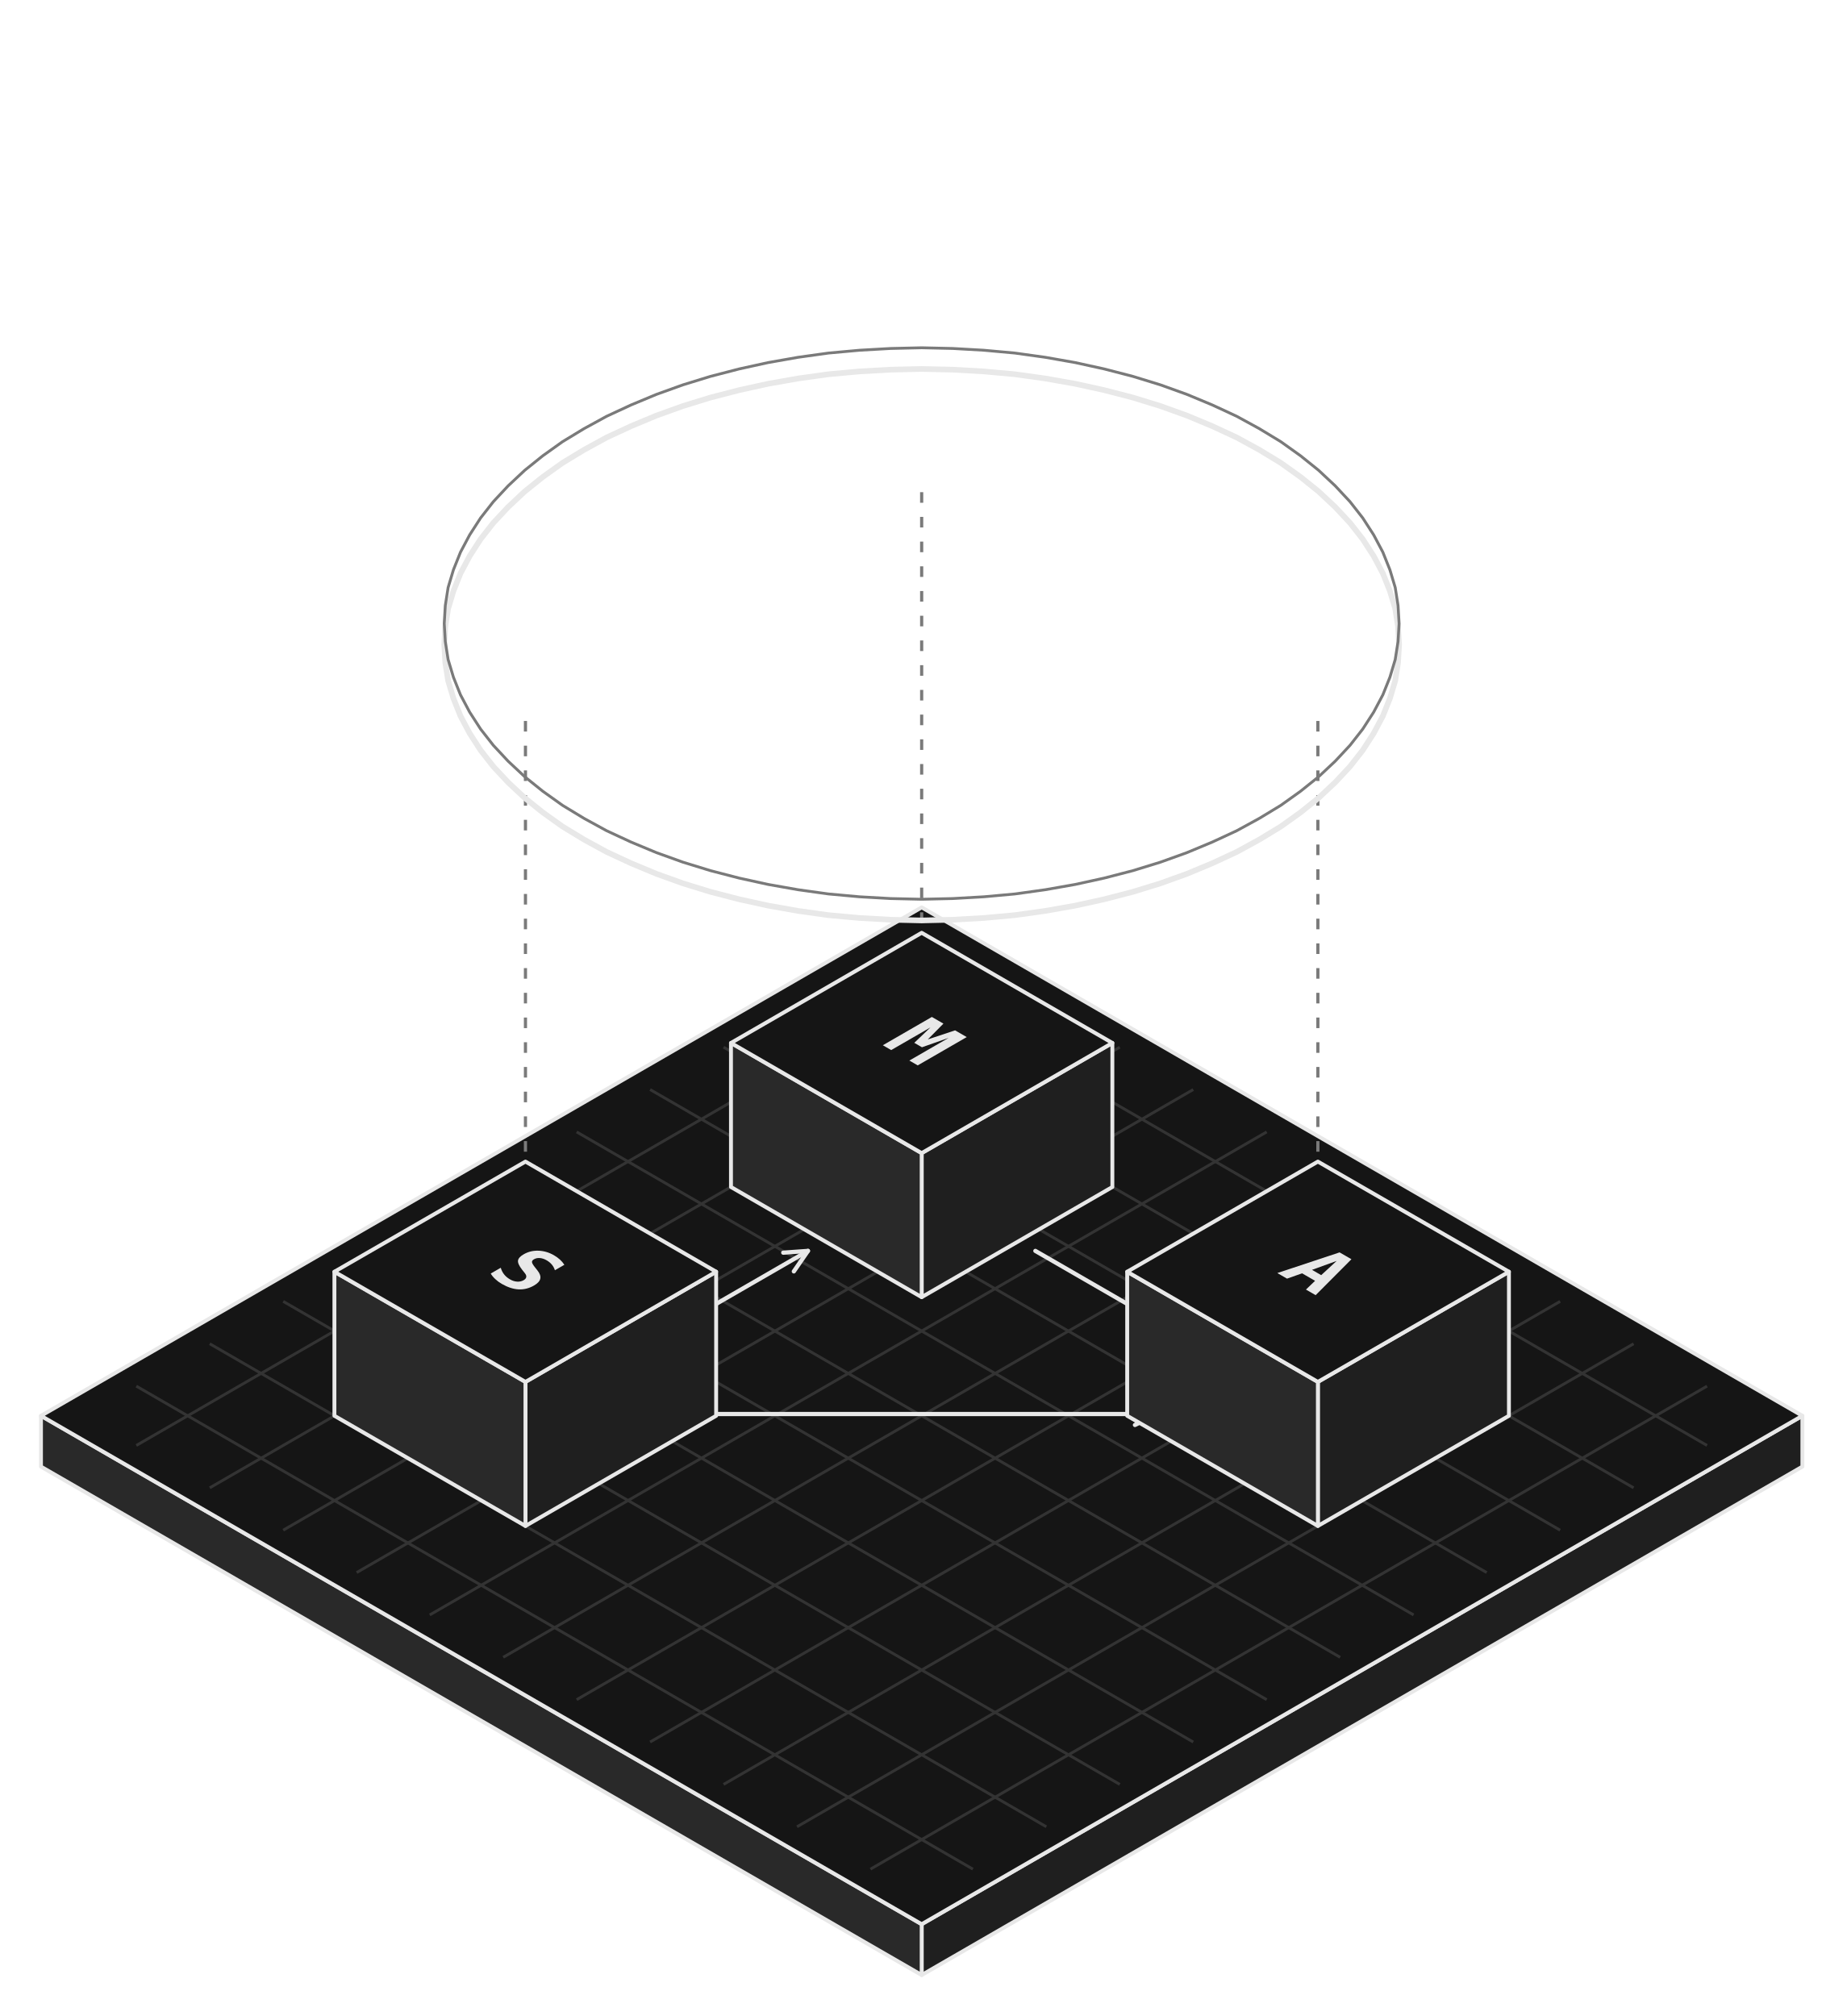
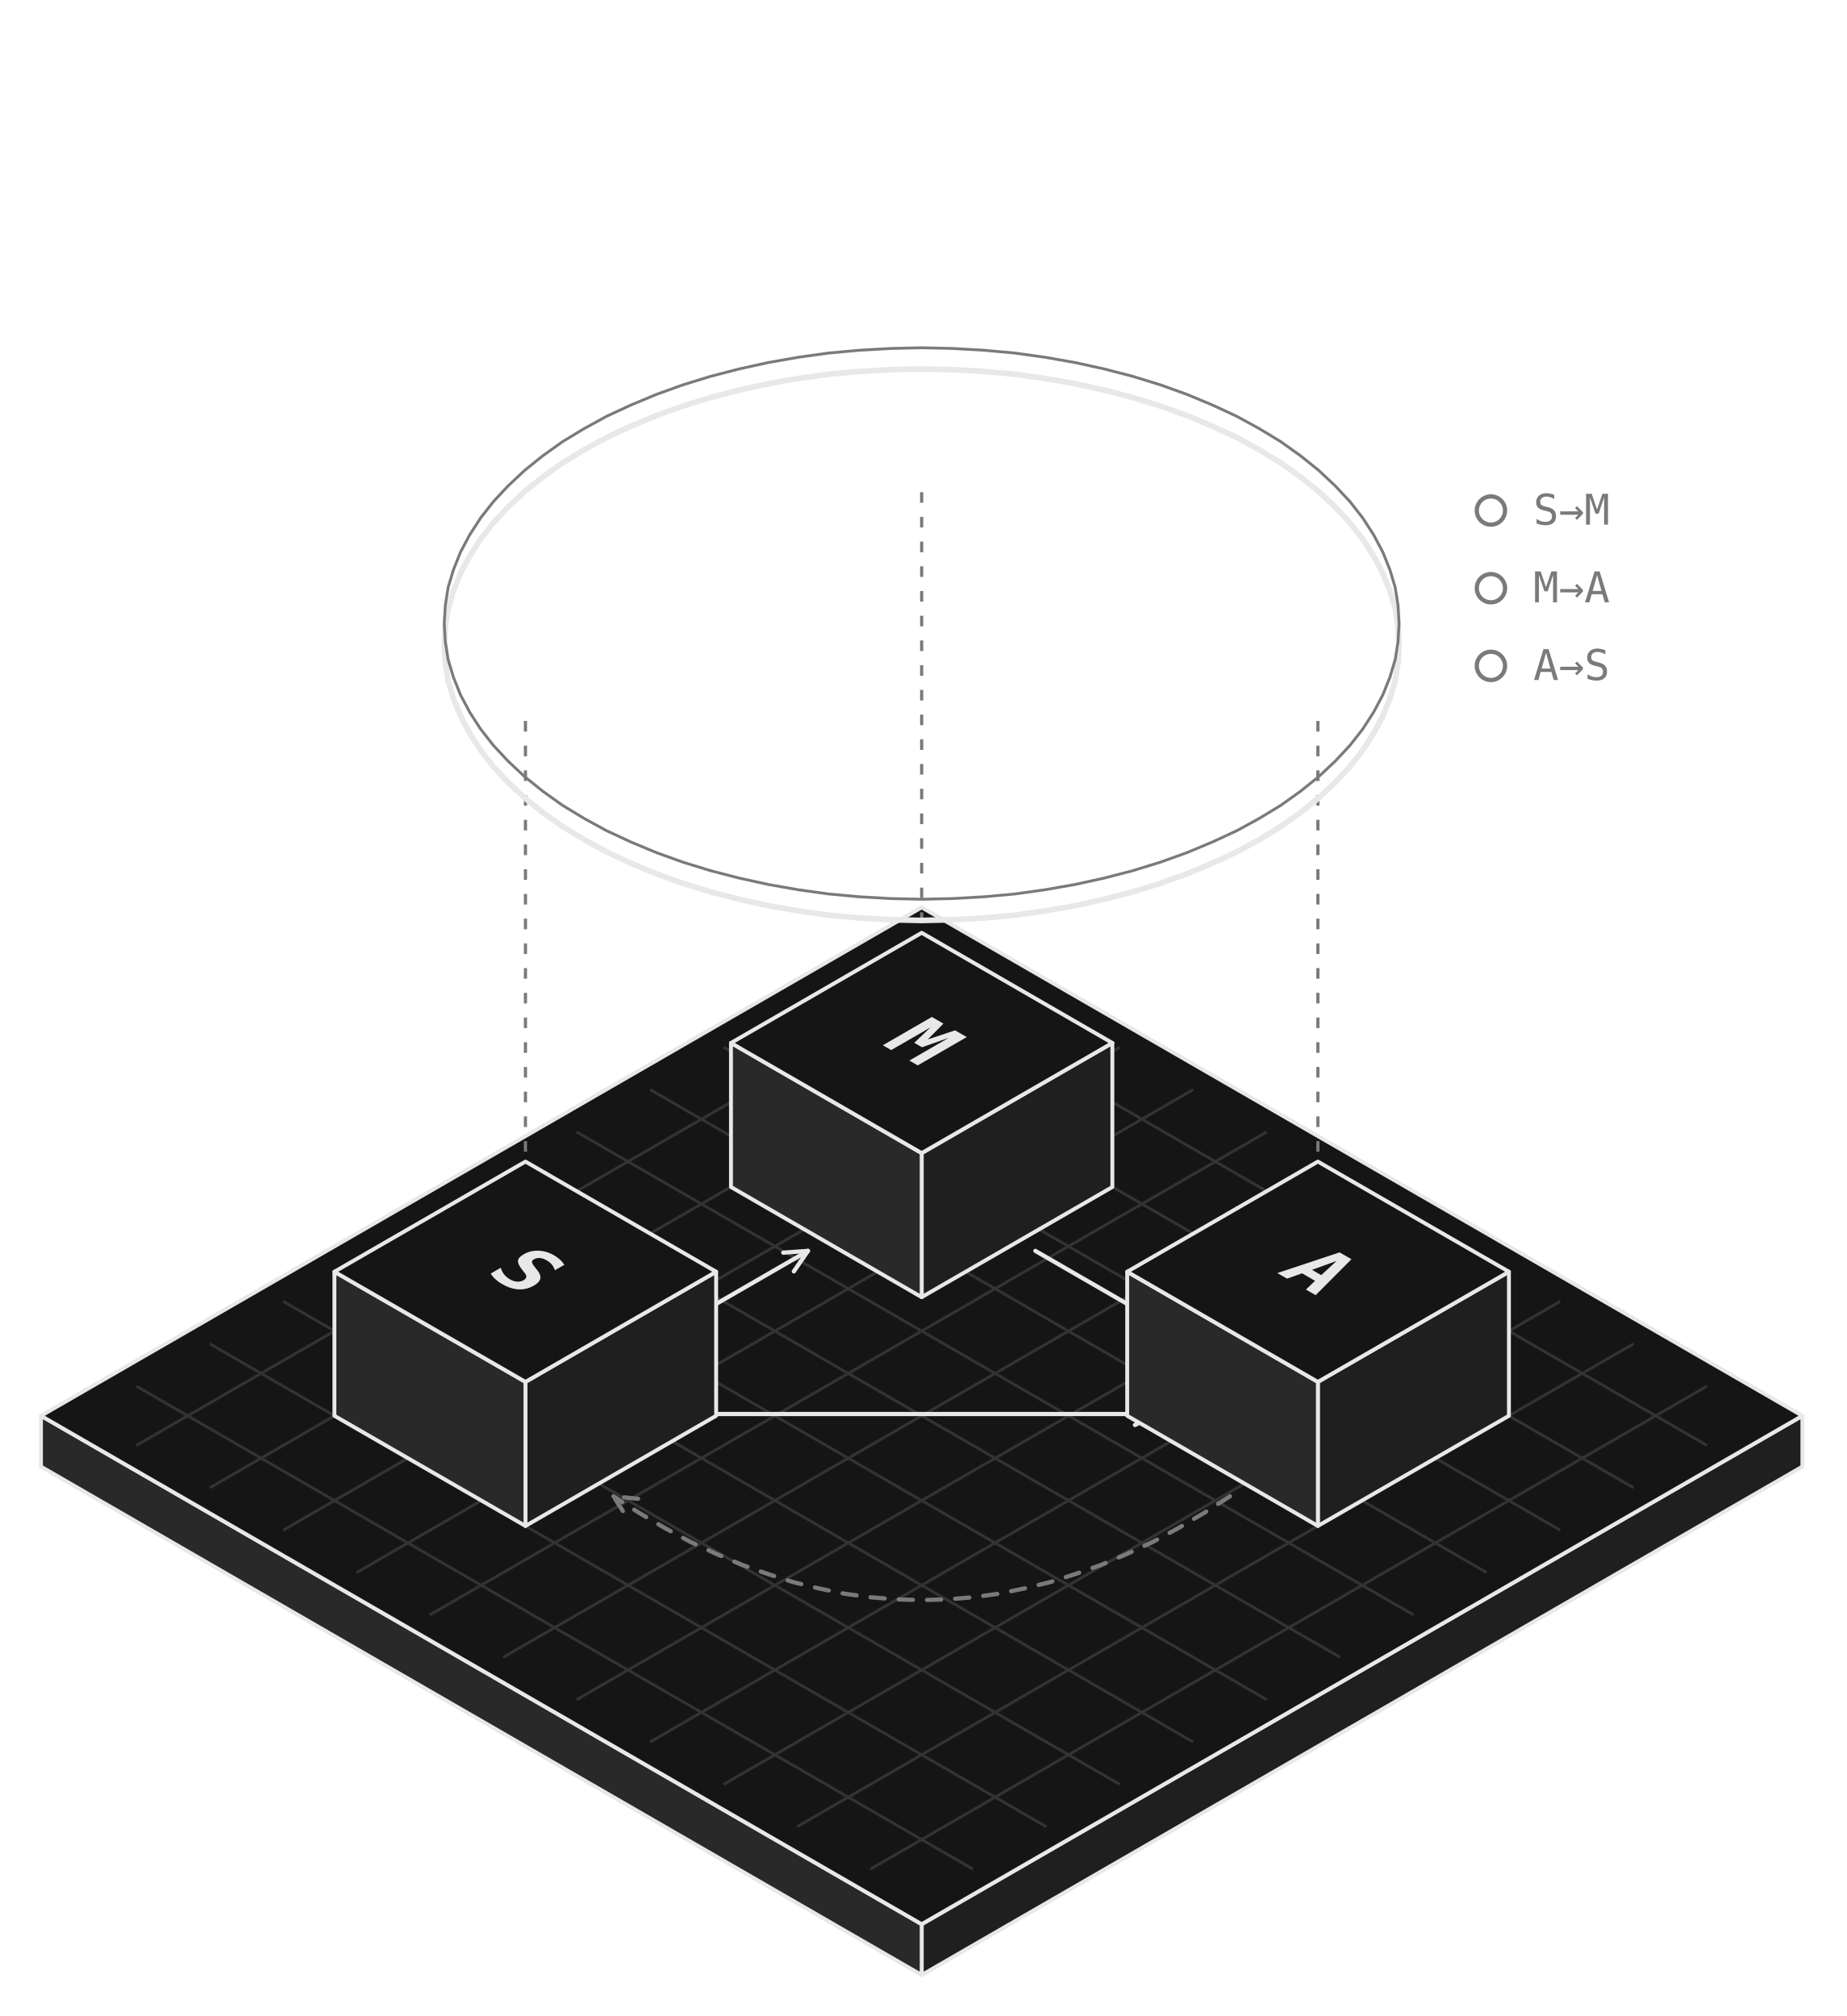
<svg xmlns="http://www.w3.org/2000/svg" viewBox="-261 -257 523 571" width="523" height="571" role="img" aria-label="Sensing, Memory, and Action on a plate, with a ring above them">
-   <style>.top{fill:#151515;stroke:#e8e8e8;stroke-width:1.1;stroke-linejoin:round}.side{fill:#1f1f1f;stroke:#e8e8e8;stroke-width:1.1;stroke-linejoin:round}.front{fill:#292929;stroke:#e8e8e8;stroke-width:1.1;stroke-linejoin:round}.grid{fill:none;stroke:#333333;stroke-width:0.8}.flow{fill:none;stroke:#e8e8e8;stroke-width:1.2;stroke-linecap:round;stroke-linejoin:round}.sight{fill:none;stroke:#7a7a7a;stroke-width:0.9;stroke-dasharray:3 4}.ring{fill:none;stroke:#e8e8e8;stroke-width:1.6}.ring2{fill:none;stroke:#7a7a7a;stroke-width:0.8}.label{fill:#e8e8e8;font:600 22px "Geist Mono",ui-monospace,Menlo,monospace}</style>
+   <style>.top{fill:#151515;stroke:#e8e8e8;stroke-width:1.1;stroke-linejoin:round}.side{fill:#1f1f1f;stroke:#e8e8e8;stroke-width:1.1;stroke-linejoin:round}.front{fill:#292929;stroke:#e8e8e8;stroke-width:1.1;stroke-linejoin:round}.grid{fill:none;stroke:#333333;stroke-width:0.8}.flow{fill:none;stroke:#e8e8e8;stroke-width:1.2;stroke-linecap:round;stroke-linejoin:round}.sight{fill:none;stroke:#7a7a7a;stroke-width:0.9;stroke-dasharray:3 4}.ring{fill:none;stroke:#e8e8e8;stroke-width:1.6}.ring2{fill:none;stroke:#7a7a7a;stroke-width:0.8}.ring-on{fill:none;stroke:#e8e8e8;stroke-width:3}.back{stroke:#7a7a7a;stroke-dasharray:4 4}.track{fill:none;stroke:none}.packet{fill:#e8e8e8}.bead{fill:#151515;stroke:#e8e8e8;stroke-width:1.6}.chan{fill:#e8e8e8;font:600 12px ui-monospace,"Geist Mono",Menlo,monospace}.chan.dim{fill:#7a7a7a;font-weight:500}.todo{fill:none;stroke:#7a7a7a;stroke-width:1.2}.done{fill:#e8e8e8;stroke:#e8e8e8;stroke-width:1.2}.label{fill:#e8e8e8;font:600 22px "Geist Mono",ui-monospace,Menlo,monospace}</style>
  <polygon class="side" points="249.4,144.0 0.0,288.0 0.0,302.4 249.4,158.4" />
  <polygon class="front" points="-249.4,144.0 0.0,288.0 0.0,302.4 -249.4,158.4" />
  <polygon class="top" points="0.0,0.0 249.4,144.0 0.0,288.0 -249.4,144.0" />
  <path class="grid" d="M14.5,15.6 L-222.4,152.4" />
  <path class="grid" d="M-14.5,15.6 L222.4,152.4" />
  <path class="grid" d="M35.3,27.6 L-201.6,164.4" />
  <path class="grid" d="M-35.3,27.6 L201.6,164.4" />
  <path class="grid" d="M56.1,39.6 L-180.8,176.4" />
  <path class="grid" d="M-56.1,39.6 L180.8,176.4" />
  <path class="grid" d="M76.9,51.6 L-160.0,188.4" />
  <path class="grid" d="M-76.9,51.6 L160.0,188.4" />
  <path class="grid" d="M97.7,63.6 L-139.3,200.4" />
  <path class="grid" d="M-97.7,63.6 L139.3,200.4" />
  <path class="grid" d="M118.5,75.6 L-118.5,212.4" />
  <path class="grid" d="M-118.5,75.6 L118.5,212.4" />
  <path class="grid" d="M139.3,87.6 L-97.7,224.4" />
  <path class="grid" d="M-139.3,87.6 L97.7,224.4" />
  <path class="grid" d="M160.0,99.6 L-76.9,236.4" />
  <path class="grid" d="M-160.0,99.6 L76.9,236.4" />
  <path class="grid" d="M180.8,111.6 L-56.1,248.4" />
  <path class="grid" d="M-180.8,111.6 L56.1,248.4" />
  <path class="grid" d="M201.6,123.6 L-35.3,260.4" />
  <path class="grid" d="M-201.6,123.6 L35.3,260.4" />
  <path class="grid" d="M222.4,135.6 L-14.5,272.4" />
  <path class="grid" d="M-222.4,135.6 L14.5,272.4" />
  <path class="flow" d="M-80.0,124.9 L-32.2,97.3" />
  <path class="flow" d="M-36.2,103.1 L-32.2,97.3 L-39.2,97.8" />
  <path class="flow" d="M32.2,97.3 L80.0,124.9" />
  <path class="flow" d="M73.0,124.4 L80.0,124.9 L76.1,119.1" />
  <path class="flow" d="M-66.7,143.5 L66.7,143.5" />
  <path class="flow" d="M60.4,146.6 L66.7,143.5 L60.4,140.5" />
+   <path class="flow back" d="M87.3,166.8 L80.0,171.5 L72.7,175.8 L65.5,179.7 L58.2,183.1 L50.9,186.2 L43.6,188.8 L36.4,191.1 L29.1,192.9 L21.8,194.4 L14.5,195.4 L7.3,196.0 L0.0,196.2 L-7.3,196.0 L-14.5,195.4 L-21.8,194.4 L-29.1,192.9 L-36.4,191.1 L-43.6,188.8 L-50.9,186.2 L-58.2,183.1 L-65.5,179.7 L-72.7,175.8 L-80.0,171.5 L-87.3,166.8" id="ch-as" />
+   <path class="flow back" d="M-80.3,167.5 L-87.3,166.8 L-83.5,172.7" />
+   <path class="track" d="M-80.0,124.9 L-32.2,97.3" id="ch-sm" />
+   <path class="track" d="M32.2,97.3 L80.0,124.9" id="ch-ma" />
  <path class="sight" d="M0.0,-117.6 L0.0,33.6" />
  <path class="sight" d="M-112.2,-52.8 L-112.2,98.4" />
  <path class="sight" d="M112.2,-52.8 L112.2,98.4" />
  <polygon class="side" points="54.0,79.2 0.0,110.4 0.0,69.6 54.0,38.4" />
  <polygon class="front" points="-54.0,79.2 0.0,110.4 0.0,69.6 -54.0,38.4" />
  <polygon class="top" points="0.0,7.2 54.0,38.4 0.0,69.6 -54.0,38.4" />
  <text class="label" transform="matrix(0.866,0.5,-0.866,0.5,0.0,38.4)" x="0" y="7" text-anchor="middle">M</text>
  <polygon class="side" points="-58.2,144.0 -112.2,175.2 -112.2,134.4 -58.2,103.2" />
  <polygon class="front" points="-166.3,144.0 -112.2,175.2 -112.2,134.4 -166.3,103.2" />
  <polygon class="top" points="-112.2,72.0 -58.2,103.2 -112.2,134.4 -166.3,103.2" />
  <text class="label" transform="matrix(0.866,0.5,-0.866,0.5,-112.2,103.2)" x="0" y="7" text-anchor="middle">S</text>
  <polygon class="side" points="166.3,144.0 112.2,175.2 112.2,134.4 166.3,103.2" />
  <polygon class="front" points="58.2,144.0 112.2,175.2 112.2,134.4 58.2,103.2" />
  <polygon class="top" points="112.2,72.0 166.3,103.2 112.2,134.4 58.2,103.2" />
  <text class="label" transform="matrix(0.866,0.5,-0.866,0.5,112.2,103.2)" x="0" y="7" text-anchor="middle">A</text>
  <path class="ring" d="M95.6,-19.2 L89.2,-15.7 L82.3,-12.5 L75.1,-9.5 L67.6,-6.8 L59.8,-4.4 L51.7,-2.3 L43.5,-0.5 L35.0,1.0 L26.4,2.2 L17.6,3.0 L8.8,3.5 L0.0,3.7 L-8.8,3.5 L-17.6,3.0 L-26.4,2.2 L-35.0,1.0 L-43.5,-0.5 L-51.7,-2.3 L-59.8,-4.4 L-67.6,-6.8 L-75.1,-9.5 L-82.3,-12.5 L-89.2,-15.7 L-95.6,-19.2 L-101.7,-22.9 L-107.3,-26.9 L-112.4,-31.0 L-117.1,-35.4 L-121.3,-39.9 L-124.9,-44.5 L-128.0,-49.3 L-130.6,-54.2 L-132.6,-59.2 L-134.1,-64.2 L-134.9,-69.3 L-135.2,-74.4 L-134.9,-79.5 L-134.1,-84.6 L-132.6,-89.6 L-130.6,-94.6 L-128.0,-99.5 L-124.9,-104.3 L-121.3,-108.9 L-117.1,-113.4 L-112.4,-117.8 L-107.3,-121.9 L-101.7,-125.9 L-95.6,-129.6 L-89.2,-133.1 L-82.3,-136.3 L-75.1,-139.3 L-67.6,-142.0 L-59.8,-144.4 L-51.7,-146.5 L-43.5,-148.3 L-35.0,-149.8 L-26.4,-151.0 L-17.6,-151.8 L-8.8,-152.3 L-0.0,-152.5 L8.8,-152.3 L17.6,-151.8 L26.4,-151.0 L35.0,-149.8 L43.5,-148.3 L51.7,-146.5 L59.8,-144.4 L67.6,-142.0 L75.1,-139.3 L82.3,-136.3 L89.2,-133.1 L95.6,-129.6 L101.7,-125.9 L107.3,-121.9 L112.4,-117.8 L117.1,-113.4 L121.3,-108.9 L124.9,-104.3 L128.0,-99.5 L130.6,-94.6 L132.6,-89.6 L134.1,-84.6 L134.9,-79.5 L135.2,-74.4 L134.9,-69.3 L134.1,-64.2 L132.6,-59.2 L130.6,-54.2 L128.0,-49.3 L124.9,-44.5 L121.3,-39.9 L117.1,-35.4 L112.4,-31.0 L107.3,-26.9 L101.7,-22.9 L95.6,-19.2" />
  <path class="ring2" d="M95.6,-25.2 L89.2,-21.7 L82.3,-18.5 L75.1,-15.5 L67.6,-12.8 L59.8,-10.4 L51.7,-8.3 L43.5,-6.5 L35.0,-5.0 L26.4,-3.8 L17.6,-3.0 L8.8,-2.5 L0.0,-2.3 L-8.8,-2.5 L-17.6,-3.0 L-26.4,-3.8 L-35.0,-5.0 L-43.5,-6.5 L-51.7,-8.3 L-59.8,-10.4 L-67.6,-12.8 L-75.1,-15.5 L-82.3,-18.5 L-89.2,-21.7 L-95.6,-25.2 L-101.7,-28.9 L-107.3,-32.9 L-112.4,-37.0 L-117.1,-41.4 L-121.3,-45.9 L-124.9,-50.5 L-128.0,-55.3 L-130.6,-60.2 L-132.6,-65.2 L-134.1,-70.2 L-134.9,-75.3 L-135.2,-80.4 L-134.9,-85.5 L-134.1,-90.6 L-132.6,-95.6 L-130.6,-100.6 L-128.0,-105.5 L-124.9,-110.3 L-121.3,-114.9 L-117.1,-119.4 L-112.4,-123.8 L-107.3,-127.9 L-101.7,-131.9 L-95.6,-135.6 L-89.2,-139.1 L-82.3,-142.3 L-75.1,-145.3 L-67.6,-148.0 L-59.8,-150.4 L-51.7,-152.5 L-43.5,-154.3 L-35.0,-155.8 L-26.4,-157.0 L-17.6,-157.8 L-8.8,-158.3 L-0.0,-158.5 L8.8,-158.3 L17.6,-157.8 L26.4,-157.0 L35.0,-155.8 L43.5,-154.3 L51.7,-152.5 L59.8,-150.4 L67.6,-148.0 L75.1,-145.3 L82.3,-142.3 L89.2,-139.1 L95.6,-135.6 L101.7,-131.9 L107.3,-127.9 L112.4,-123.8 L117.1,-119.4 L121.3,-114.9 L124.9,-110.3 L128.0,-105.5 L130.6,-100.6 L132.6,-95.6 L134.1,-90.6 L134.9,-85.5 L135.2,-80.4 L134.9,-75.3 L134.1,-70.2 L132.6,-65.2 L130.6,-60.2 L128.0,-55.3 L124.9,-50.5 L121.3,-45.9 L117.1,-41.4 L112.4,-37.0 L107.3,-32.9 L101.7,-28.9 L95.6,-25.2" />
+   <circle class="packet" r="3.4" opacity="0">
+     <animateMotion dur="10.0s" repeatCount="indefinite" calcMode="linear" keyPoints="0;0;1;1" keyTimes="0;0.04;0.14;1">
+       <mpath href="#ch-sm" />
+     </animateMotion>
+     <animate attributeName="opacity" dur="10.0s" repeatCount="indefinite" calcMode="discrete" keyTimes="0;0.04;0.14" values="0;1;0" />
+   </circle>
+   <circle class="todo" cx="161.2" cy="-112.4" r="4" />
+   <text class="chan dim" x="173.2" y="-108.4">S→M</text>
+   <g opacity="0">
+     <circle class="done" cx="161.2" cy="-112.4" r="4" />
+     <text class="chan" x="173.2" y="-108.4">S→M</text>
+     <animate attributeName="opacity" dur="10.0s" repeatCount="indefinite" calcMode="linear" keyTimes="0;0.14;0.165;0.92;0.97;1" values="0;0;1;1;0;0" />
+   </g>
+   <path class="track" d="M0.0,33.6 L0.0,-117.6" id="up-0" />
+   <circle class="packet" r="3.4" opacity="0">
+     <animateMotion dur="10.0s" repeatCount="indefinite" calcMode="linear" keyPoints="0;0;1;1" keyTimes="0;0.14;0.2;1">
+       <mpath href="#up-0" />
+     </animateMotion>
+     <animate attributeName="opacity" dur="10.0s" repeatCount="indefinite" calcMode="discrete" keyTimes="0;0.14;0.2" values="0;1;0" />
+   </circle>
+   <circle class="bead" cx="-124.5" cy="-43.9" r="4" opacity="0">
+     <animate attributeName="opacity" dur="10.0s" repeatCount="indefinite" calcMode="linear" keyTimes="0;0.2;0.225;0.92;0.97;1" values="0;0;1;1;0;0" />
+   </circle>
+   <circle class="packet" r="3.4" opacity="0">
+     <animateMotion dur="10.0s" repeatCount="indefinite" calcMode="linear" keyPoints="0;0;1;1" keyTimes="0;0.26;0.36;1">
+       <mpath href="#ch-ma" />
+     </animateMotion>
+     <animate attributeName="opacity" dur="10.0s" repeatCount="indefinite" calcMode="discrete" keyTimes="0;0.26;0.36" values="0;1;0" />
+   </circle>
+   <circle class="todo" cx="161.2" cy="-90.4" r="4" />
+   <text class="chan dim" x="173.2" y="-86.4">M→A</text>
+   <g opacity="0">
+     <circle class="done" cx="161.2" cy="-90.4" r="4" />
+     <text class="chan" x="173.2" y="-86.4">M→A</text>
+     <animate attributeName="opacity" dur="10.0s" repeatCount="indefinite" calcMode="linear" keyTimes="0;0.36;0.385;0.92;0.97;1" values="0;0;1;1;0;0" />
+   </g>
+   <path class="track" d="M112.2,98.4 L112.2,-52.8" id="up-1" />
+   <circle class="packet" r="3.4" opacity="0">
+     <animateMotion dur="10.0s" repeatCount="indefinite" calcMode="linear" keyPoints="0;0;1;1" keyTimes="0;0.36;0.42;1">
+       <mpath href="#up-1" />
+     </animateMotion>
+     <animate attributeName="opacity" dur="10.0s" repeatCount="indefinite" calcMode="discrete" keyTimes="0;0.36;0.42" values="0;1;0" />
+   </circle>
+   <circle class="bead" cx="-61.4" cy="-4.8" r="4" opacity="0">
+     <animate attributeName="opacity" dur="10.0s" repeatCount="indefinite" calcMode="linear" keyTimes="0;0.42;0.445;0.92;0.97;1" values="0;0;1;1;0;0" />
+   </circle>
+   <circle class="packet" r="3.4" opacity="0">
+     <animateMotion dur="10.0s" repeatCount="indefinite" calcMode="linear" keyPoints="0;0;1;1" keyTimes="0;0.48;0.61;1">
+       <mpath href="#ch-as" />
+     </animateMotion>
+     <animate attributeName="opacity" dur="10.0s" repeatCount="indefinite" calcMode="discrete" keyTimes="0;0.48;0.61" values="0;1;0" />
+   </circle>
+   <circle class="todo" cx="161.2" cy="-68.4" r="4" />
+   <text class="chan dim" x="173.2" y="-64.4">A→S</text>
+   <g opacity="0">
+     <circle class="done" cx="161.2" cy="-68.4" r="4" />
+     <text class="chan" x="173.2" y="-64.4">A→S</text>
+     <animate attributeName="opacity" dur="10.0s" repeatCount="indefinite" calcMode="linear" keyTimes="0;0.61;0.635;0.92;0.97;1" values="0;0;1;1;0;0" />
+   </g>
+   <path class="track" d="M-112.2,98.4 L-112.2,-52.8" id="up-2" />
+   <circle class="packet" r="3.4" opacity="0">
+     <animateMotion dur="10.0s" repeatCount="indefinite" calcMode="linear" keyPoints="0;0;1;1" keyTimes="0;0.61;0.67;1">
+       <mpath href="#up-2" />
+     </animateMotion>
+     <animate attributeName="opacity" dur="10.0s" repeatCount="indefinite" calcMode="discrete" keyTimes="0;0.61;0.67" values="0;1;0" />
+   </circle>
+   <circle class="bead" cx="30.4" cy="1.7" r="4" opacity="0">
+     <animate attributeName="opacity" dur="10.0s" repeatCount="indefinite" calcMode="linear" keyTimes="0;0.67;0.695;0.92;0.97;1" values="0;0;1;1;0;0" />
+   </circle>
+   <g opacity="0">
+     <path class="ring-on" d="M95.6,-19.2 L89.2,-15.7 L82.3,-12.5 L75.1,-9.5 L67.6,-6.8 L59.8,-4.4 L51.7,-2.3 L43.5,-0.5 L35.0,1.0 L26.4,2.2 L17.6,3.0 L8.8,3.5 L0.0,3.7 L-8.8,3.5 L-17.6,3.0 L-26.4,2.2 L-35.0,1.0 L-43.5,-0.5 L-51.7,-2.3 L-59.8,-4.4 L-67.6,-6.8 L-75.1,-9.5 L-82.3,-12.5 L-89.2,-15.7 L-95.6,-19.2 L-101.7,-22.9 L-107.3,-26.9 L-112.4,-31.0 L-117.1,-35.4 L-121.3,-39.9 L-124.9,-44.5 L-128.0,-49.3 L-130.6,-54.2 L-132.6,-59.2 L-134.1,-64.2 L-134.9,-69.3 L-135.2,-74.4 L-134.9,-79.5 L-134.1,-84.6 L-132.6,-89.6 L-130.6,-94.6 L-128.0,-99.5 L-124.9,-104.3 L-121.3,-108.9 L-117.1,-113.4 L-112.4,-117.8 L-107.3,-121.9 L-101.7,-125.9 L-95.6,-129.6 L-89.2,-133.1 L-82.3,-136.3 L-75.1,-139.3 L-67.6,-142.0 L-59.8,-144.4 L-51.7,-146.5 L-43.5,-148.3 L-35.0,-149.8 L-26.4,-151.0 L-17.6,-151.8 L-8.8,-152.3 L-0.0,-152.5 L8.8,-152.3 L17.6,-151.8 L26.4,-151.0 L35.0,-149.8 L43.5,-148.3 L51.7,-146.5 L59.8,-144.4 L67.6,-142.0 L75.1,-139.3 L82.3,-136.3 L89.2,-133.1 L95.6,-129.6 L101.7,-125.9 L107.3,-121.9 L112.4,-117.8 L117.1,-113.4 L121.3,-108.9 L124.9,-104.3 L128.0,-99.5 L130.6,-94.6 L132.6,-89.6 L134.1,-84.6 L134.9,-79.5 L135.2,-74.4 L134.9,-69.3 L134.1,-64.2 L132.6,-59.2 L130.6,-54.2 L128.0,-49.3 L124.9,-44.5 L121.3,-39.9 L117.1,-35.4 L112.4,-31.0 L107.3,-26.9 L101.7,-22.9 L95.6,-19.2" />
+     <animate attributeName="opacity" dur="10.0s" repeatCount="indefinite" calcMode="linear" keyTimes="0;0.74;0.765;0.92;0.97;1" values="0;0;0.9;0.9;0;0" />
+   </g>
</svg>
